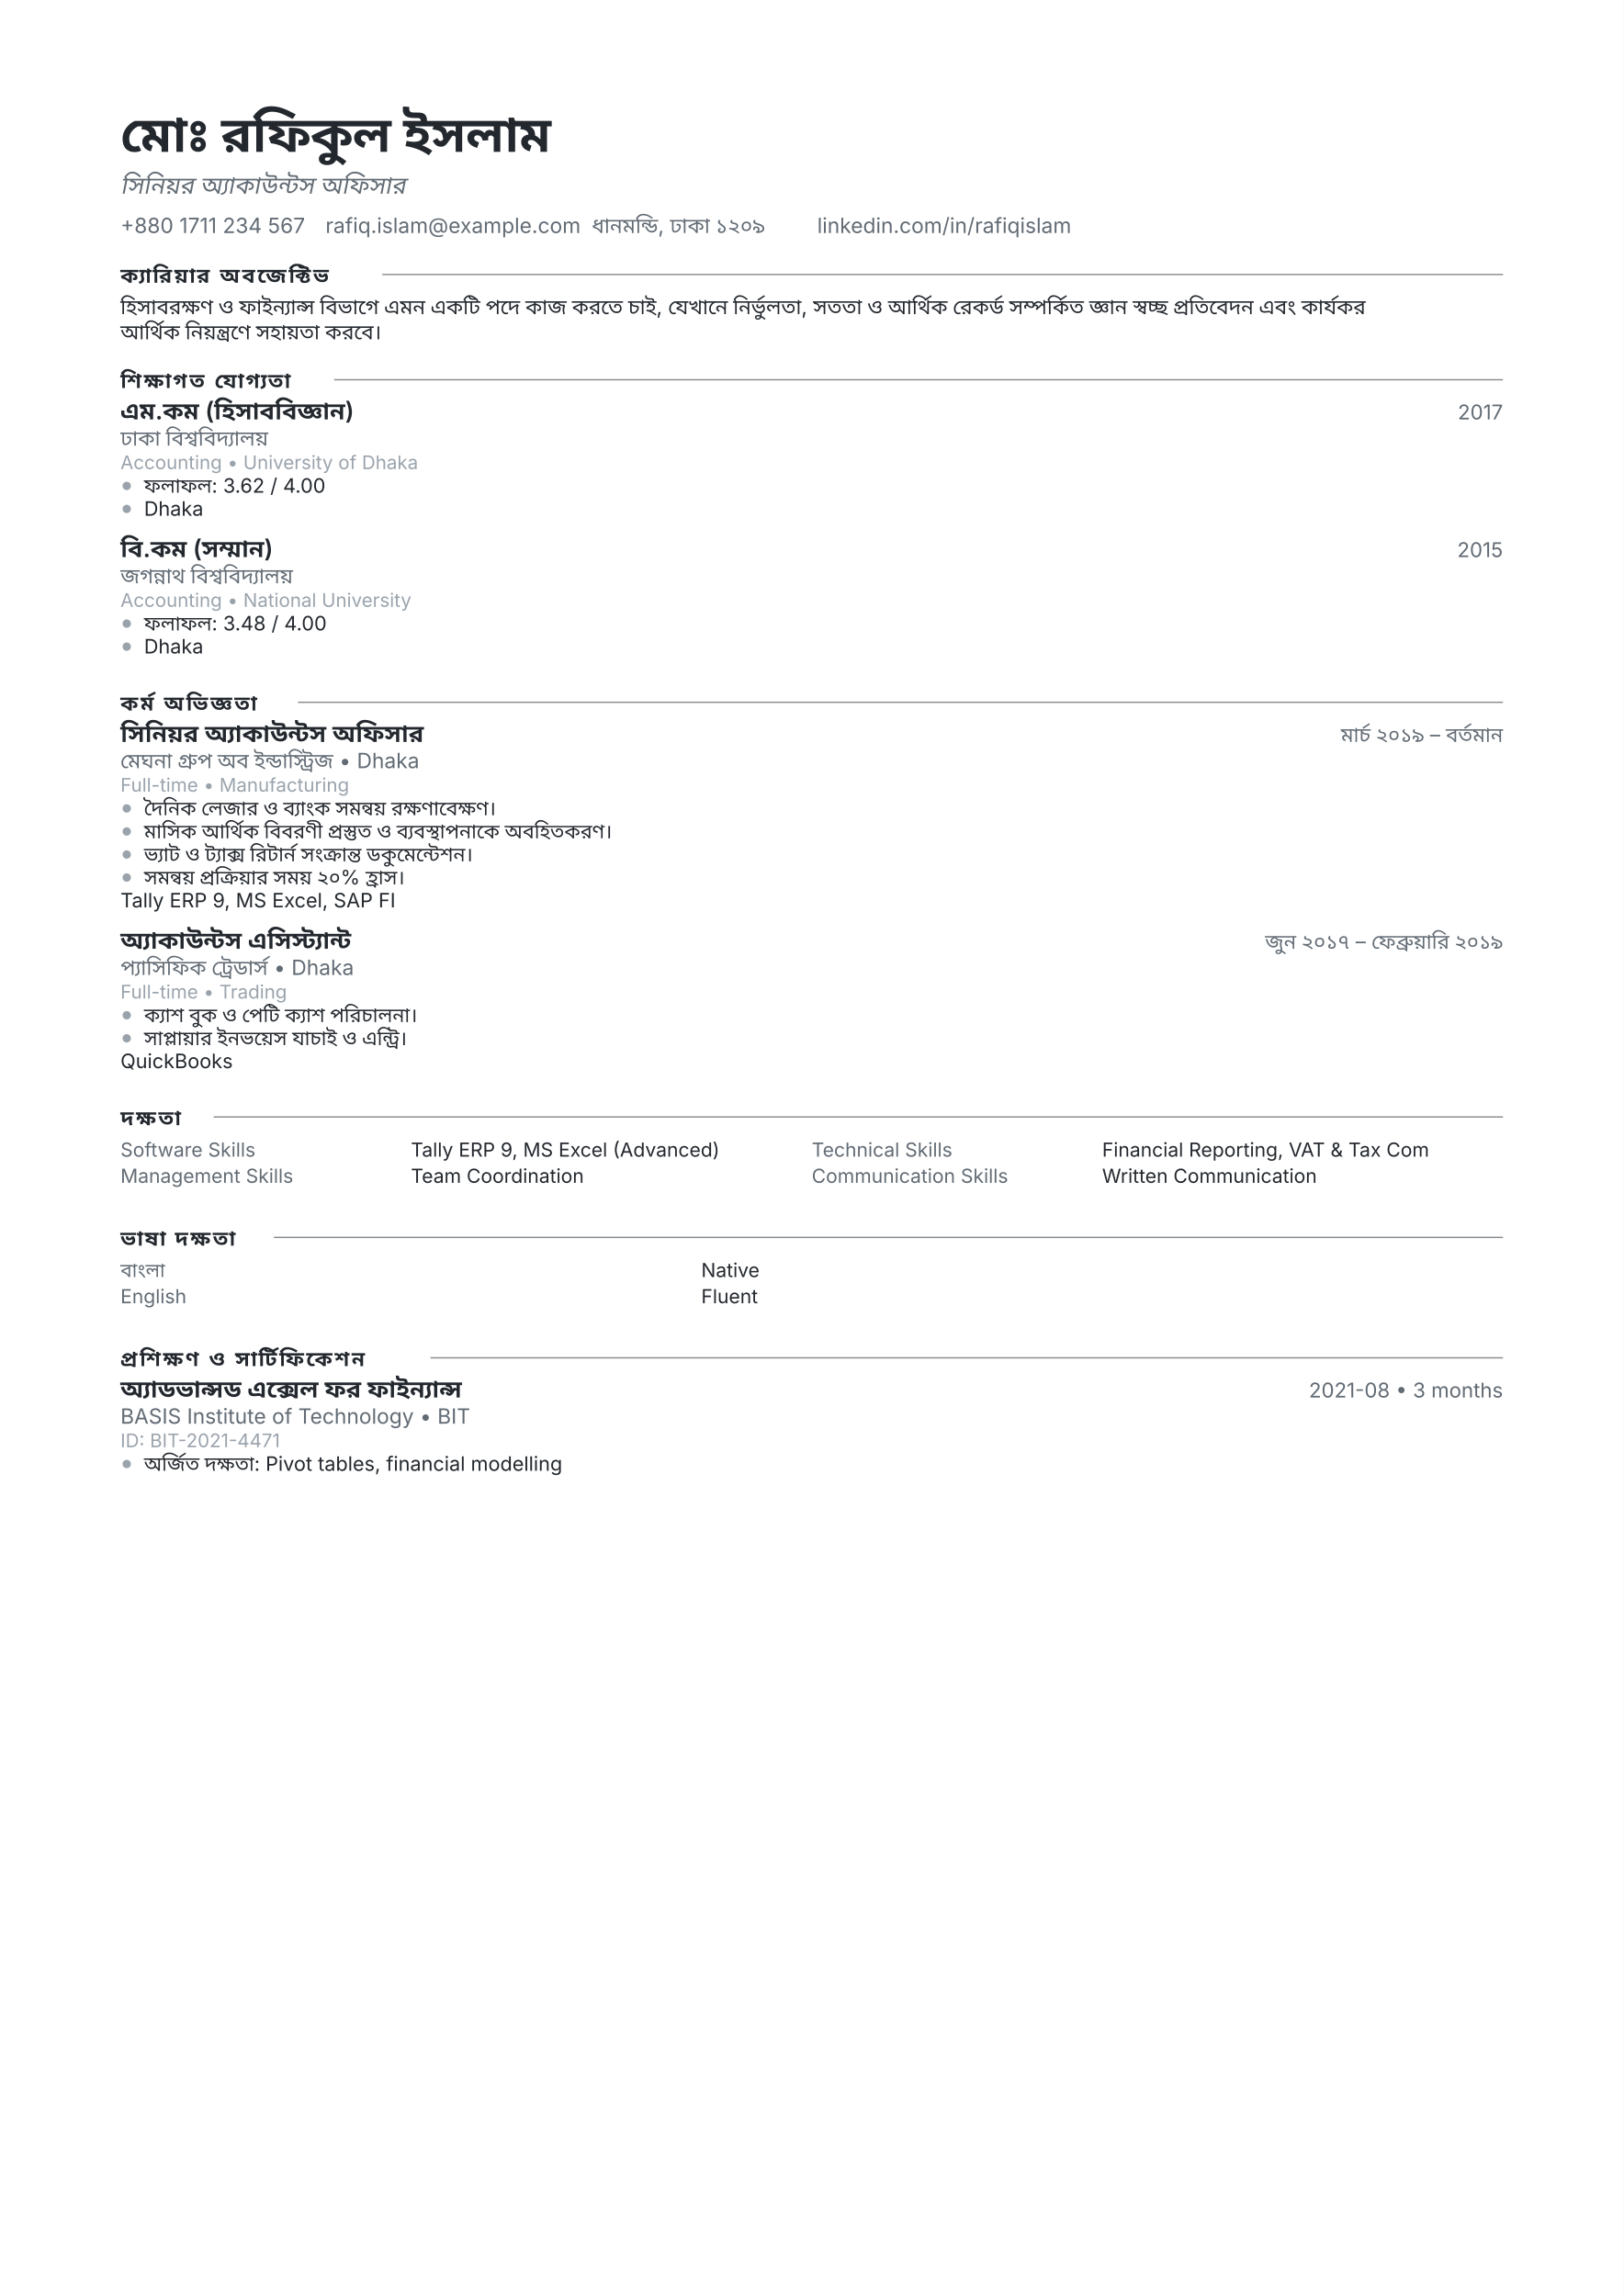
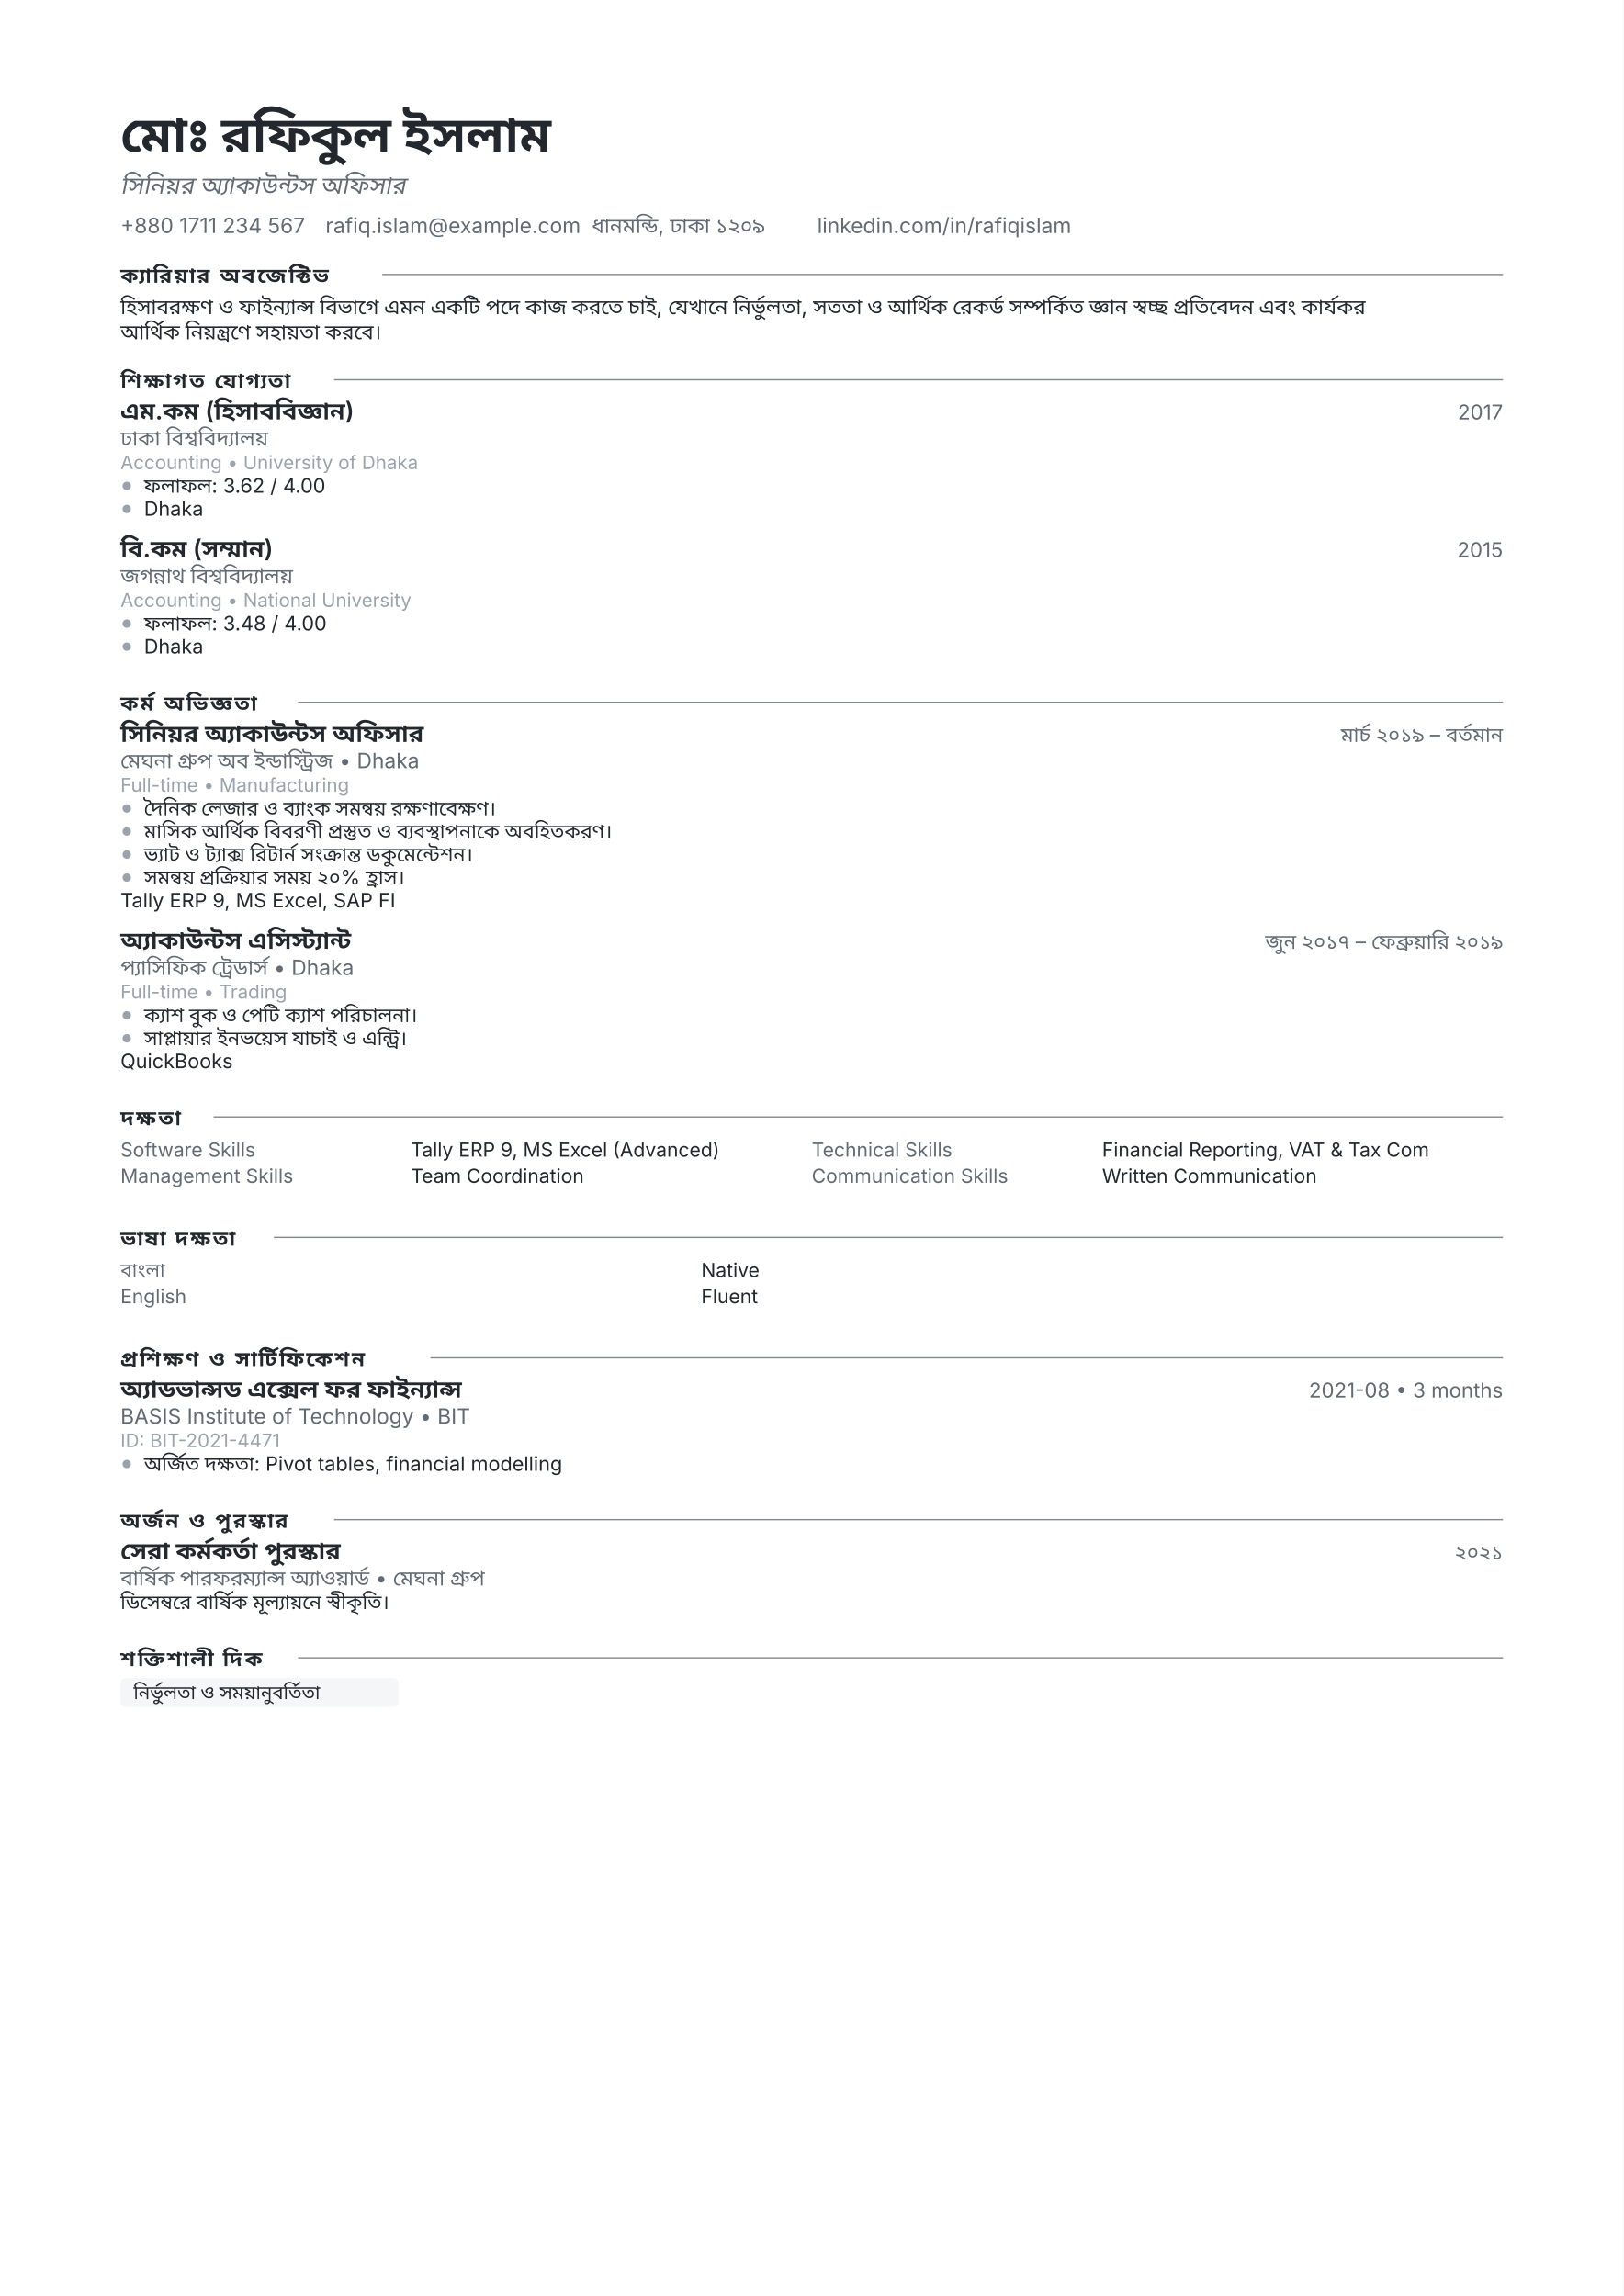
<svg xmlns="http://www.w3.org/2000/svg" width="620" height="877" viewBox="0 0 620 877" role="img" aria-label="CV template preview: International Resume">
  <rect width="620" height="877" fill="#ffffff" />
  <rect x="0.0" y="0.0" width="620.0" height="877.0" fill="#ffffff" />
  <text x="46.0" y="58.0" font-family="Inter, Noto Sans Bengali, sans-serif" font-size="19" font-weight="700" fill="#23282e" letter-spacing="-0.2">মোঃ রফিকুল ইসলাম</text>
  <text x="46.0" y="74.0" font-family="Inter, Noto Sans Bengali, sans-serif" font-size="9.2" font-weight="400" fill="#626b74" font-style="italic">সিনিয়র অ্যাকাউন্টস অফিসার</text>
  <text x="46.0" y="89.0" font-family="Inter, Noto Sans Bengali, sans-serif" font-size="8" font-weight="400" fill="#626b74">+880 1711 234 567</text>
  <text x="124.3" y="89.0" font-family="Inter, Noto Sans Bengali, sans-serif" font-size="8" font-weight="400" fill="#626b74">rafiq.islam@example.com</text>
  <text x="226.0" y="89.0" font-family="Inter, Noto Sans Bengali, sans-serif" font-size="8" font-weight="400" fill="#626b74">ধানমন্ডি, ঢাকা ১২০৯</text>
  <text x="312.1" y="89.0" font-family="Inter, Noto Sans Bengali, sans-serif" font-size="8" font-weight="400" fill="#626b74">linkedin.com/in/rafiqislam</text>
  <text x="46.0" y="108.0" font-family="Inter, Noto Sans Bengali, sans-serif" font-size="7.9" font-weight="700" fill="#23282e" letter-spacing="0.9">ক্যারিয়ার অবজেক্টিভ</text>
  <rect x="146.0" y="104.6" width="428.0" height="0.5" fill="#23282e" opacity="0.55" />
  <text x="46.0" y="120.0" font-family="Inter, Noto Sans Bengali, sans-serif" font-size="7.9" font-weight="400" fill="#23282e">হিসাবরক্ষণ ও ফাইন্যান্স বিভাগে এমন একটি পদে কাজ করতে চাই, যেখানে নির্ভুলতা, সততা ও আর্থিক রেকর্ড সম্পর্কিত জ্ঞান স্বচ্ছ প্রতিবেদন এবং কার্যকর</text>
  <text x="46.0" y="129.6" font-family="Inter, Noto Sans Bengali, sans-serif" font-size="7.9" font-weight="400" fill="#23282e">আর্থিক নিয়ন্ত্রণে সহায়তা করবে।</text>
  <text x="46.0" y="148.2" font-family="Inter, Noto Sans Bengali, sans-serif" font-size="7.9" font-weight="700" fill="#23282e" letter-spacing="0.9">শিক্ষাগত যোগ্যতা</text>
  <rect x="127.6" y="144.8" width="446.4" height="0.5" fill="#23282e" opacity="0.55" />
  <text x="46.0" y="160.2" font-family="Inter, Noto Sans Bengali, sans-serif" font-size="9.2" font-weight="600" fill="#23282e">এম.কম (হিসাববিজ্ঞান)</text>
  <text x="574.0" y="160.2" font-family="Inter, Noto Sans Bengali, sans-serif" font-size="7.8" font-weight="400" fill="#626b74" text-anchor="end">2017</text>
  <text x="46.0" y="170.2" font-family="Inter, Noto Sans Bengali, sans-serif" font-size="8" font-weight="400" fill="#626b74">ঢাকা বিশ্ববিদ্যালয়</text>
  <text x="46.0" y="179.2" font-family="Inter, Noto Sans Bengali, sans-serif" font-size="7.2" font-weight="400" fill="#9aa3ac">Accounting • University of Dhaka</text>
  <circle cx="48.4" cy="185.6" r="1.6" fill="#9aa3ac" />
  <text x="55.0" y="188.2" font-family="Inter, Noto Sans Bengali, sans-serif" font-size="7.6" font-weight="400" fill="#23282e">ফলাফল: 3.62 / 4.00</text>
  <circle cx="48.4" cy="194.4" r="1.6" fill="#9aa3ac" />
  <text x="55.0" y="197.0" font-family="Inter, Noto Sans Bengali, sans-serif" font-size="7.6" font-weight="400" fill="#23282e">Dhaka</text>
  <text x="46.0" y="212.8" font-family="Inter, Noto Sans Bengali, sans-serif" font-size="9.2" font-weight="600" fill="#23282e">বি.কম (সম্মান)</text>
  <text x="574.0" y="212.8" font-family="Inter, Noto Sans Bengali, sans-serif" font-size="7.8" font-weight="400" fill="#626b74" text-anchor="end">2015</text>
  <text x="46.0" y="222.8" font-family="Inter, Noto Sans Bengali, sans-serif" font-size="8" font-weight="400" fill="#626b74">জগন্নাথ বিশ্ববিদ্যালয়</text>
  <text x="46.0" y="231.8" font-family="Inter, Noto Sans Bengali, sans-serif" font-size="7.2" font-weight="400" fill="#9aa3ac">Accounting • National University</text>
  <circle cx="48.4" cy="238.2" r="1.6" fill="#9aa3ac" />
  <text x="55.0" y="240.8" font-family="Inter, Noto Sans Bengali, sans-serif" font-size="7.6" font-weight="400" fill="#23282e">ফলাফল: 3.48 / 4.00</text>
  <circle cx="48.4" cy="247.0" r="1.6" fill="#9aa3ac" />
  <text x="55.0" y="249.6" font-family="Inter, Noto Sans Bengali, sans-serif" font-size="7.6" font-weight="400" fill="#23282e">Dhaka</text>
  <text x="46.0" y="271.4" font-family="Inter, Noto Sans Bengali, sans-serif" font-size="7.9" font-weight="700" fill="#23282e" letter-spacing="0.9">কর্ম অভিজ্ঞতা</text>
  <rect x="113.8" y="268.0" width="460.2" height="0.5" fill="#23282e" opacity="0.55" />
  <text x="46.0" y="283.4" font-family="Inter, Noto Sans Bengali, sans-serif" font-size="9.2" font-weight="600" fill="#23282e">সিনিয়র অ্যাকাউন্টস অফিসার</text>
  <text x="574.0" y="283.4" font-family="Inter, Noto Sans Bengali, sans-serif" font-size="7.8" font-weight="400" fill="#626b74" text-anchor="end">মার্চ ২০১৯ – বর্তমান</text>
  <text x="46.0" y="293.4" font-family="Inter, Noto Sans Bengali, sans-serif" font-size="8" font-weight="400" fill="#626b74">মেঘনা গ্রুপ অব ইন্ডাস্ট্রিজ • Dhaka</text>
  <text x="46.0" y="302.4" font-family="Inter, Noto Sans Bengali, sans-serif" font-size="7.2" font-weight="400" fill="#9aa3ac">Full-time • Manufacturing</text>
  <circle cx="48.4" cy="308.8" r="1.6" fill="#9aa3ac" />
  <text x="55.0" y="311.4" font-family="Inter, Noto Sans Bengali, sans-serif" font-size="7.6" font-weight="400" fill="#23282e">দৈনিক লেজার ও ব্যাংক সমন্বয় রক্ষণাবেক্ষণ।</text>
  <circle cx="48.4" cy="317.6" r="1.6" fill="#9aa3ac" />
  <text x="55.0" y="320.2" font-family="Inter, Noto Sans Bengali, sans-serif" font-size="7.6" font-weight="400" fill="#23282e">মাসিক আর্থিক বিবরণী প্রস্তুত ও ব্যবস্থাপনাকে অবহিতকরণ।</text>
  <circle cx="48.4" cy="326.4" r="1.6" fill="#9aa3ac" />
  <text x="55.0" y="329.0" font-family="Inter, Noto Sans Bengali, sans-serif" font-size="7.6" font-weight="400" fill="#23282e">ভ্যাট ও ট্যাক্স রিটার্ন সংক্রান্ত ডকুমেন্টেশন।</text>
  <circle cx="48.4" cy="335.2" r="1.6" fill="#9aa3ac" />
  <text x="55.0" y="337.8" font-family="Inter, Noto Sans Bengali, sans-serif" font-size="7.6" font-weight="400" fill="#23282e">সমন্বয় প্রক্রিয়ার সময় ২০% হ্রাস।</text>
  <text x="46.0" y="346.6" font-family="Inter, Noto Sans Bengali, sans-serif" font-size="7.6" font-weight="400" fill="#23282e">Tally ERP 9, MS Excel, SAP FI</text>
  <text x="46.0" y="362.4" font-family="Inter, Noto Sans Bengali, sans-serif" font-size="9.2" font-weight="600" fill="#23282e">অ্যাকাউন্টস এসিস্ট্যান্ট</text>
  <text x="574.0" y="362.4" font-family="Inter, Noto Sans Bengali, sans-serif" font-size="7.8" font-weight="400" fill="#626b74" text-anchor="end">জুন ২০১৭ – ফেব্রুয়ারি ২০১৯</text>
  <text x="46.0" y="372.4" font-family="Inter, Noto Sans Bengali, sans-serif" font-size="8" font-weight="400" fill="#626b74">প্যাসিফিক ট্রেডার্স • Dhaka</text>
  <text x="46.0" y="381.4" font-family="Inter, Noto Sans Bengali, sans-serif" font-size="7.2" font-weight="400" fill="#9aa3ac">Full-time • Trading</text>
  <circle cx="48.4" cy="387.8" r="1.6" fill="#9aa3ac" />
  <text x="55.0" y="390.4" font-family="Inter, Noto Sans Bengali, sans-serif" font-size="7.6" font-weight="400" fill="#23282e">ক্যাশ বুক ও পেটি ক্যাশ পরিচালনা।</text>
  <circle cx="48.4" cy="396.6" r="1.6" fill="#9aa3ac" />
  <text x="55.0" y="399.2" font-family="Inter, Noto Sans Bengali, sans-serif" font-size="7.6" font-weight="400" fill="#23282e">সাপ্লায়ার ইনভয়েস যাচাই ও এন্ট্রি।</text>
  <text x="46.0" y="408.0" font-family="Inter, Noto Sans Bengali, sans-serif" font-size="7.6" font-weight="400" fill="#23282e">QuickBooks</text>
  <text x="46.0" y="429.8" font-family="Inter, Noto Sans Bengali, sans-serif" font-size="7.9" font-weight="700" fill="#23282e" letter-spacing="0.9">দক্ষতা</text>
  <rect x="81.6" y="426.4" width="492.4" height="0.5" fill="#23282e" opacity="0.55" />
  <text x="46.0" y="441.8" font-family="Inter, Noto Sans Bengali, sans-serif" font-size="7.4" font-weight="400" fill="#626b74">Software Skills</text>
  <text x="156.9" y="441.8" font-family="Inter, Noto Sans Bengali, sans-serif" font-size="7.4" font-weight="400" fill="#23282e">Tally ERP 9, MS Excel (Advanced)</text>
  <text x="310.0" y="441.8" font-family="Inter, Noto Sans Bengali, sans-serif" font-size="7.4" font-weight="400" fill="#626b74">Technical Skills</text>
  <text x="420.9" y="441.8" font-family="Inter, Noto Sans Bengali, sans-serif" font-size="7.4" font-weight="400" fill="#23282e">Financial Reporting, VAT &amp; Tax Com</text>
  <text x="46.0" y="451.8" font-family="Inter, Noto Sans Bengali, sans-serif" font-size="7.4" font-weight="400" fill="#626b74">Management Skills</text>
  <text x="156.9" y="451.8" font-family="Inter, Noto Sans Bengali, sans-serif" font-size="7.4" font-weight="400" fill="#23282e">Team Coordination</text>
  <text x="310.0" y="451.8" font-family="Inter, Noto Sans Bengali, sans-serif" font-size="7.4" font-weight="400" fill="#626b74">Communication Skills</text>
  <text x="420.9" y="451.8" font-family="Inter, Noto Sans Bengali, sans-serif" font-size="7.4" font-weight="400" fill="#23282e">Written Communication</text>
  <text x="46.0" y="475.8" font-family="Inter, Noto Sans Bengali, sans-serif" font-size="7.9" font-weight="700" fill="#23282e" letter-spacing="0.9">ভাষা দক্ষতা</text>
  <rect x="104.6" y="472.4" width="469.4" height="0.5" fill="#23282e" opacity="0.55" />
  <text x="46.0" y="487.8" font-family="Inter, Noto Sans Bengali, sans-serif" font-size="7.4" font-weight="400" fill="#626b74">বাংলা</text>
  <text x="267.8" y="487.8" font-family="Inter, Noto Sans Bengali, sans-serif" font-size="7.4" font-weight="400" fill="#23282e">Native</text>
  <text x="46.0" y="497.8" font-family="Inter, Noto Sans Bengali, sans-serif" font-size="7.4" font-weight="400" fill="#626b74">English</text>
  <text x="267.8" y="497.8" font-family="Inter, Noto Sans Bengali, sans-serif" font-size="7.4" font-weight="400" fill="#23282e">Fluent</text>
  <text x="46.0" y="521.8" font-family="Inter, Noto Sans Bengali, sans-serif" font-size="7.9" font-weight="700" fill="#23282e" letter-spacing="0.9">প্রশিক্ষণ ও সার্টিফিকেশন</text>
  <rect x="164.4" y="518.4" width="409.6" height="0.5" fill="#23282e" opacity="0.55" />
  <text x="46.0" y="533.8" font-family="Inter, Noto Sans Bengali, sans-serif" font-size="9.2" font-weight="600" fill="#23282e">অ্যাডভান্সড এক্সেল ফর ফাইন্যান্স</text>
  <text x="574.0" y="533.8" font-family="Inter, Noto Sans Bengali, sans-serif" font-size="7.8" font-weight="400" fill="#626b74" text-anchor="end">2021-08 • 3 months</text>
  <text x="46.0" y="543.8" font-family="Inter, Noto Sans Bengali, sans-serif" font-size="8" font-weight="400" fill="#626b74">BASIS Institute of Technology • BIT</text>
  <text x="46.0" y="552.8" font-family="Inter, Noto Sans Bengali, sans-serif" font-size="7.2" font-weight="400" fill="#9aa3ac">ID: BIT-2021-4471</text>
  <circle cx="48.4" cy="559.2" r="1.6" fill="#9aa3ac" />
  <text x="55.0" y="561.8" font-family="Inter, Noto Sans Bengali, sans-serif" font-size="7.6" font-weight="400" fill="#23282e">অর্জিত দক্ষতা: Pivot tables, financial modelling</text>
+   <text x="46.0" y="583.6" font-family="Inter, Noto Sans Bengali, sans-serif" font-size="7.9" font-weight="700" fill="#23282e" letter-spacing="0.9">অর্জন ও পুরস্কার</text>
+   <rect x="127.6" y="580.2" width="446.4" height="0.5" fill="#23282e" opacity="0.55" />
+   <text x="46.0" y="595.6" font-family="Inter, Noto Sans Bengali, sans-serif" font-size="9.2" font-weight="600" fill="#23282e">সেরা কর্মকর্তা পুরস্কার</text>
+   <text x="574.0" y="595.6" font-family="Inter, Noto Sans Bengali, sans-serif" font-size="7.8" font-weight="400" fill="#626b74" text-anchor="end">২০২১</text>
+   <text x="46.0" y="605.6" font-family="Inter, Noto Sans Bengali, sans-serif" font-size="8" font-weight="400" fill="#626b74">বার্ষিক পারফরম্যান্স অ্যাওয়ার্ড • মেঘনা গ্রুপ</text>
+   <text x="46.0" y="614.6" font-family="Inter, Noto Sans Bengali, sans-serif" font-size="7.6" font-weight="400" fill="#23282e">ডিসেম্বরে বার্ষিক মূল্যায়নে স্বীকৃতি।</text>
+   <text x="46.0" y="636.4" font-family="Inter, Noto Sans Bengali, sans-serif" font-size="7.9" font-weight="700" fill="#23282e" letter-spacing="0.9">শক্তিশালী দিক</text>
+   <rect x="113.8" y="633.0" width="460.2" height="0.5" fill="#23282e" opacity="0.55" />
+   <rect x="46.0" y="641.0" width="106.2" height="11.0" fill="#f5f6f7" rx="2" />
+   <text x="51.0" y="649.0" font-family="Inter, Noto Sans Bengali, sans-serif" font-size="7.2" font-weight="400" fill="#23282e">নির্ভুলতা ও সময়ানুবর্তিতা</text>
</svg>
